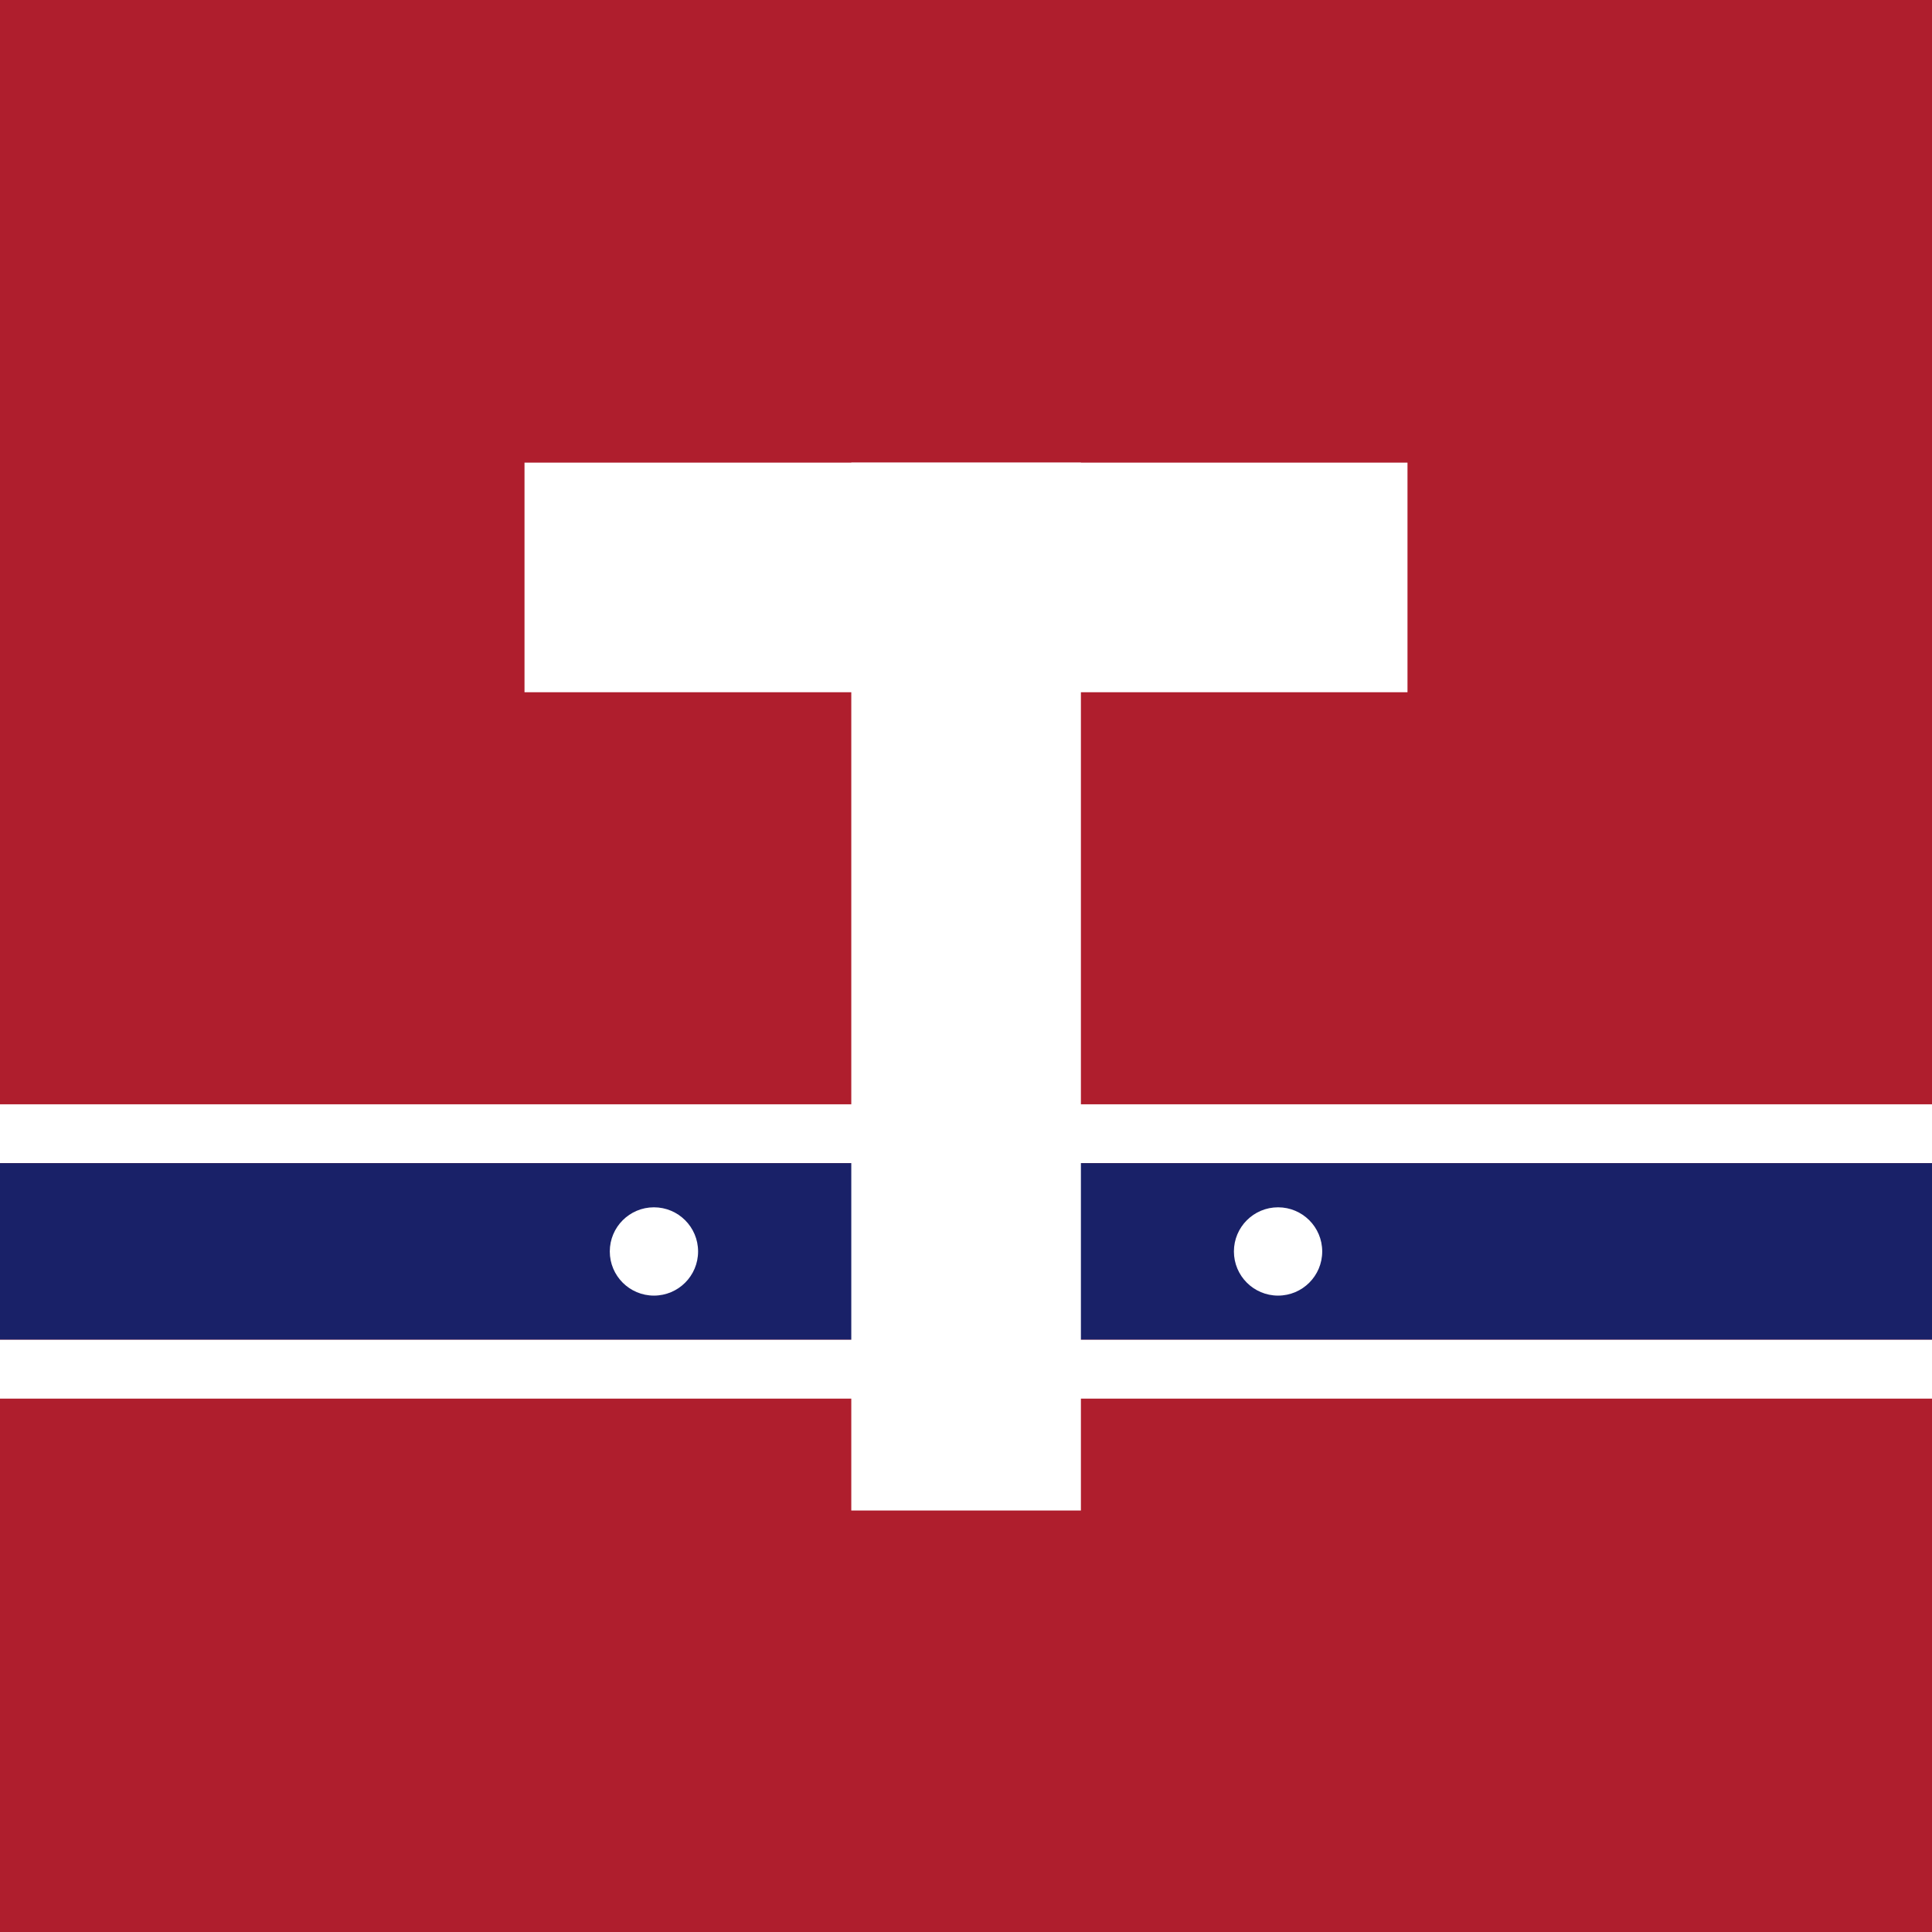
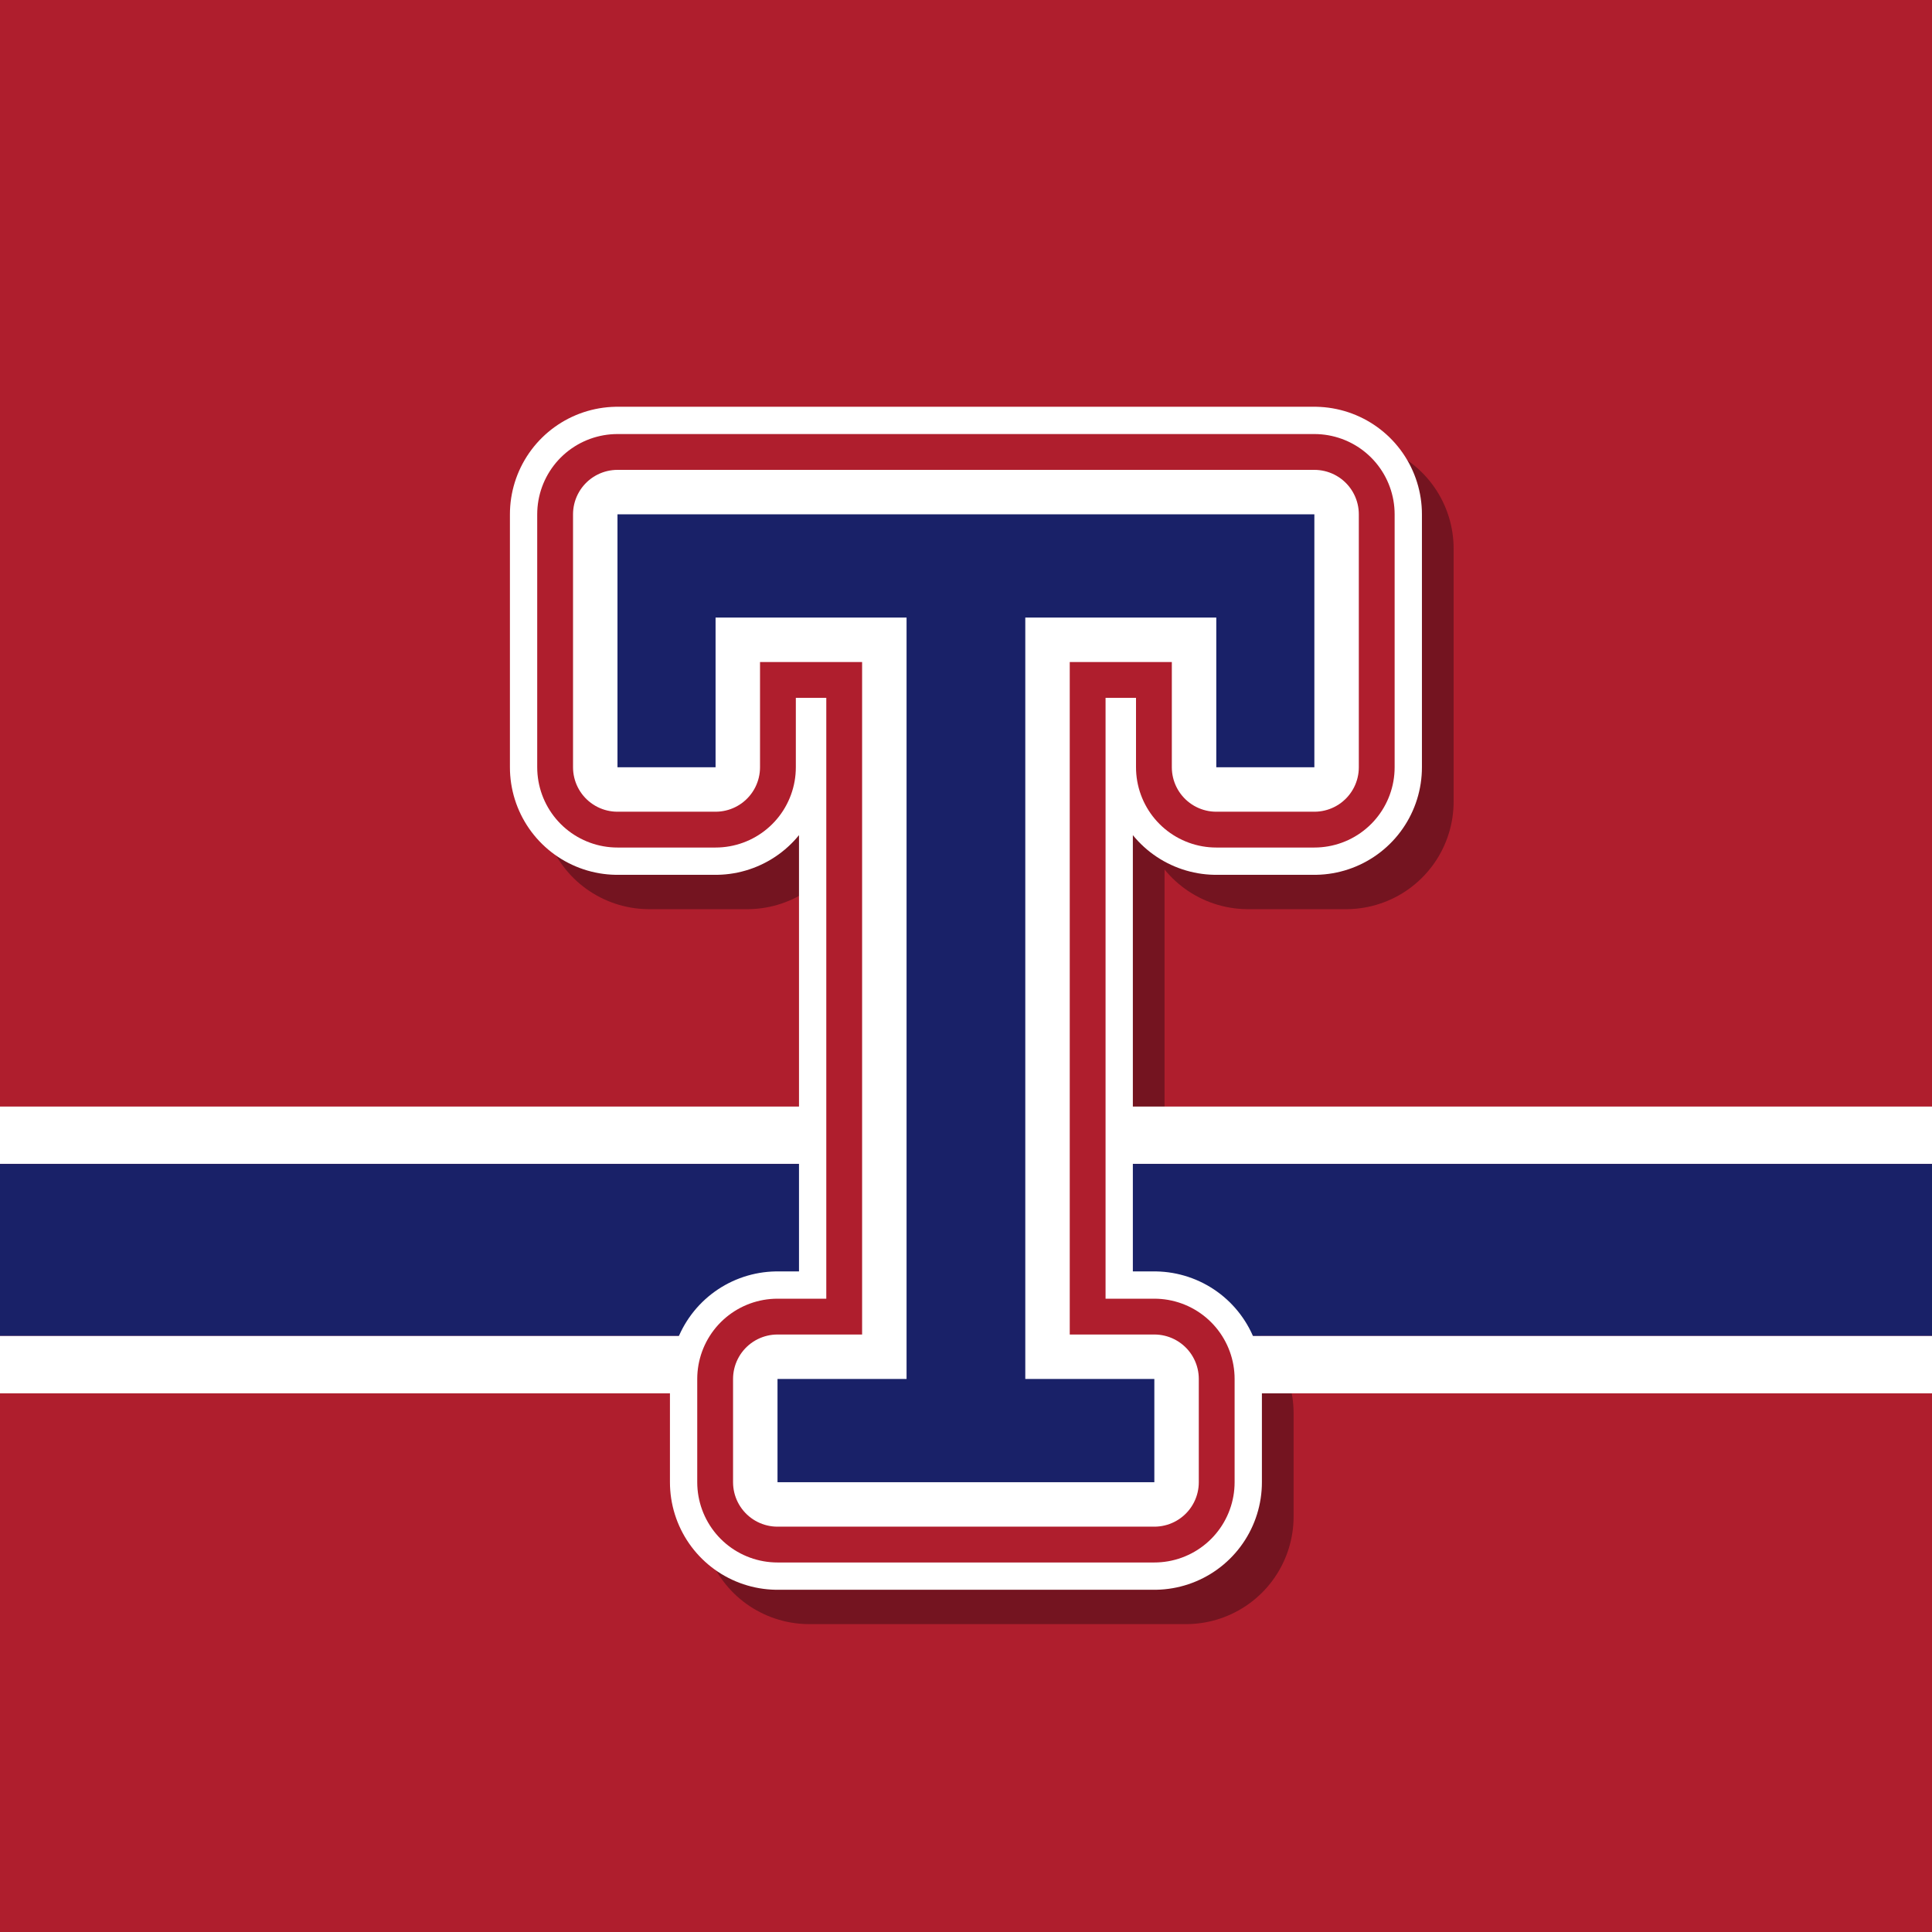
- <svg xmlns="http://www.w3.org/2000/svg" viewBox="0 0 1024 1024" width="1024" height="1024">
+ <svg xmlns="http://www.w3.org/2000/svg" viewBox="0 0 1024 1024">
  <rect width="1024" height="1024" fill="#AF1E2D" />
-   <rect x="0" y="585.3" width="1024" height="31.2" fill="#fff" />
-   <rect x="0" y="616.5" width="1024" height="93.6" fill="#192168" />
-   <rect x="0" y="710.1" width="1024" height="31.2" fill="#fff" />
-   <rect x="278.0" y="245.2" width="468.0" height="121.7" fill="#fff" />
-   <rect x="451.2" y="245.2" width="121.7" height="555.4" fill="#fff" />
-   <circle cx="346.6" cy="663.3" r="23.4" fill="#fff" stroke="#192168" stroke-width="0.0" />
-   <circle cx="677.4" cy="663.3" r="23.4" fill="#fff" stroke="#192168" stroke-width="0.0" />
+   <path transform="translate(330.4 803.8) scale(0.684 -0.684)" d="M436 0H144V80H244V670H96V554H20V750H560V554H484V670H336V80H436Z" fill="#741420" stroke="#741420" stroke-width="166.7" stroke-linejoin="round" />
+   <rect y="586.5" width="1024" height="30.4" fill="#fff" />
+   <rect y="616.9" width="1024" height="91.2" fill="#192168" />
+   <rect y="708.1" width="1024" height="30.4" fill="#fff" />
+   <path transform="translate(313.6 785.6) scale(0.684 -0.684)" d="M436 0H144V80H244V670H96V554H20V750H560V554H484V670H336V80H436Z" fill="#fff" stroke="#fff" stroke-width="166.7" stroke-linejoin="round" />
+   <path transform="translate(313.6 785.6) scale(0.684 -0.684)" d="M436 0H144V80H244V670H96V554H20V750H560V554H484V670H336V80H436Z" fill="#AF1E2D" stroke="#AF1E2D" stroke-width="124.4" stroke-linejoin="round" />
+   <path transform="translate(313.6 785.6) scale(0.684 -0.684)" d="M436 0H144V80H244V670H96V554H20V750H560V554H484V670H336V80H436Z" fill="#fff" stroke="#fff" stroke-width="68.9" stroke-linejoin="round" />
+   <path transform="translate(313.6 785.6) scale(0.684 -0.684)" d="M436 0H144V80H244V670H96V554H20V750H560V554H484V670H336V80H436Z" fill="#192168" />
</svg>
